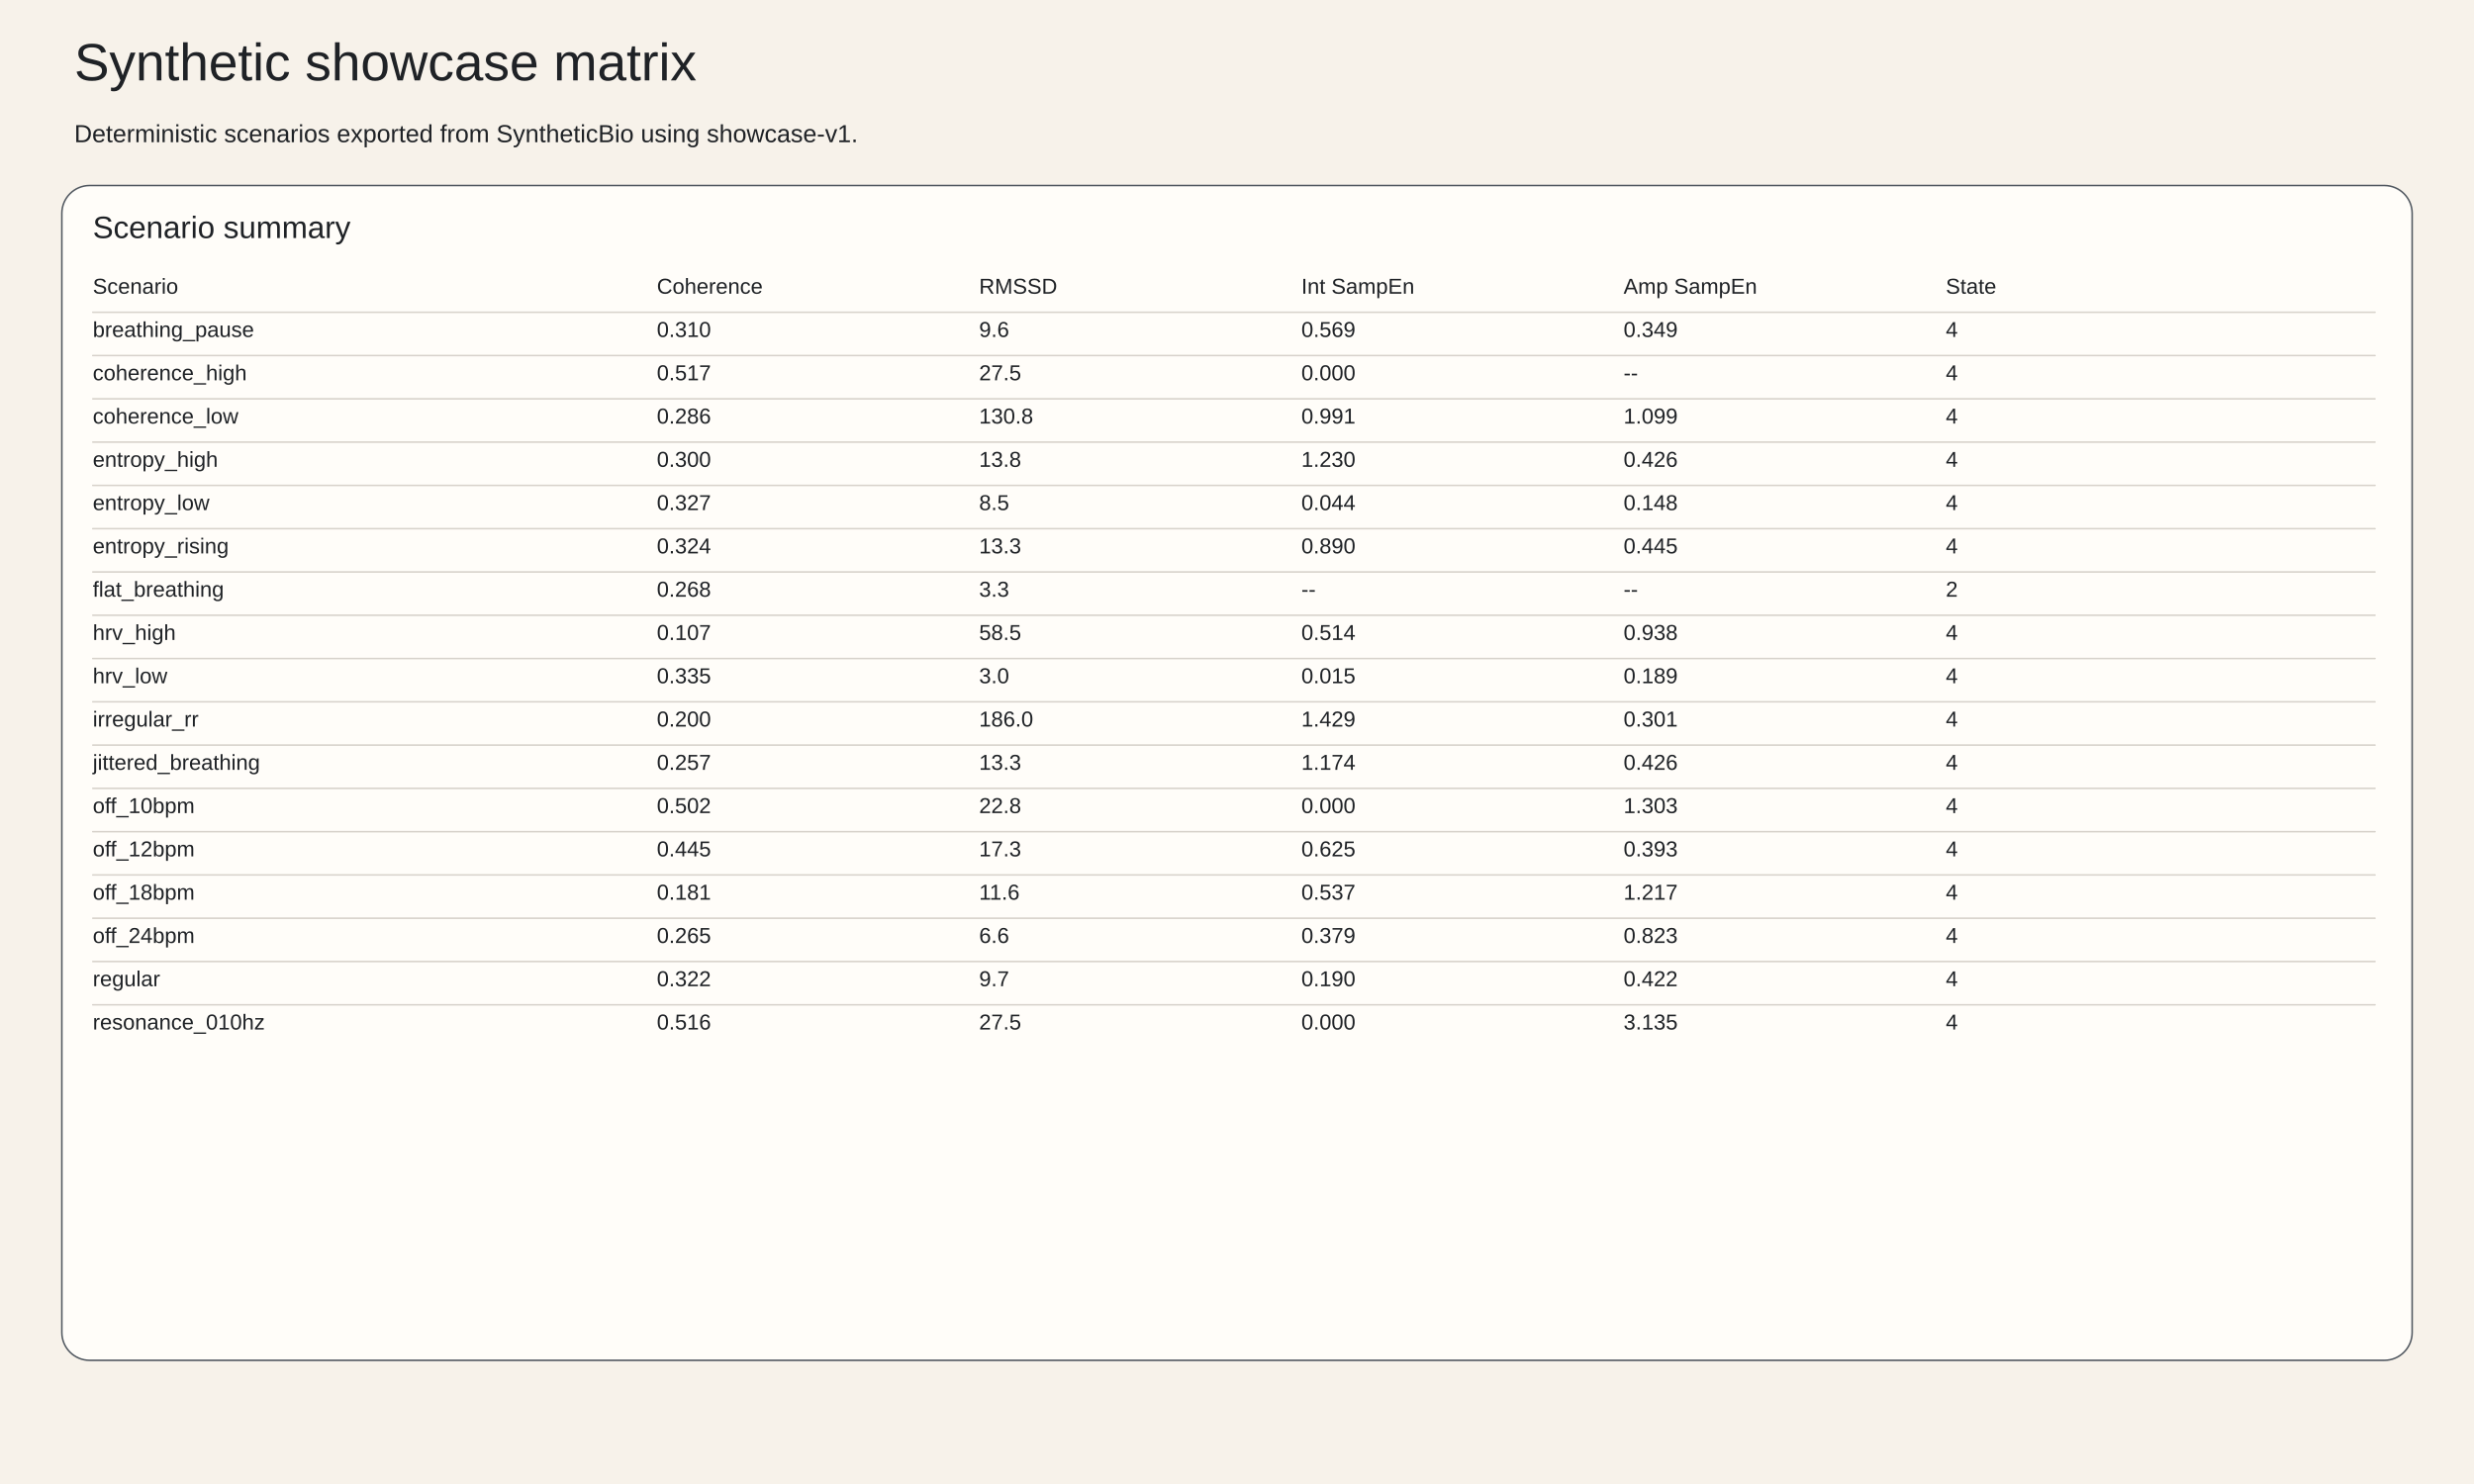
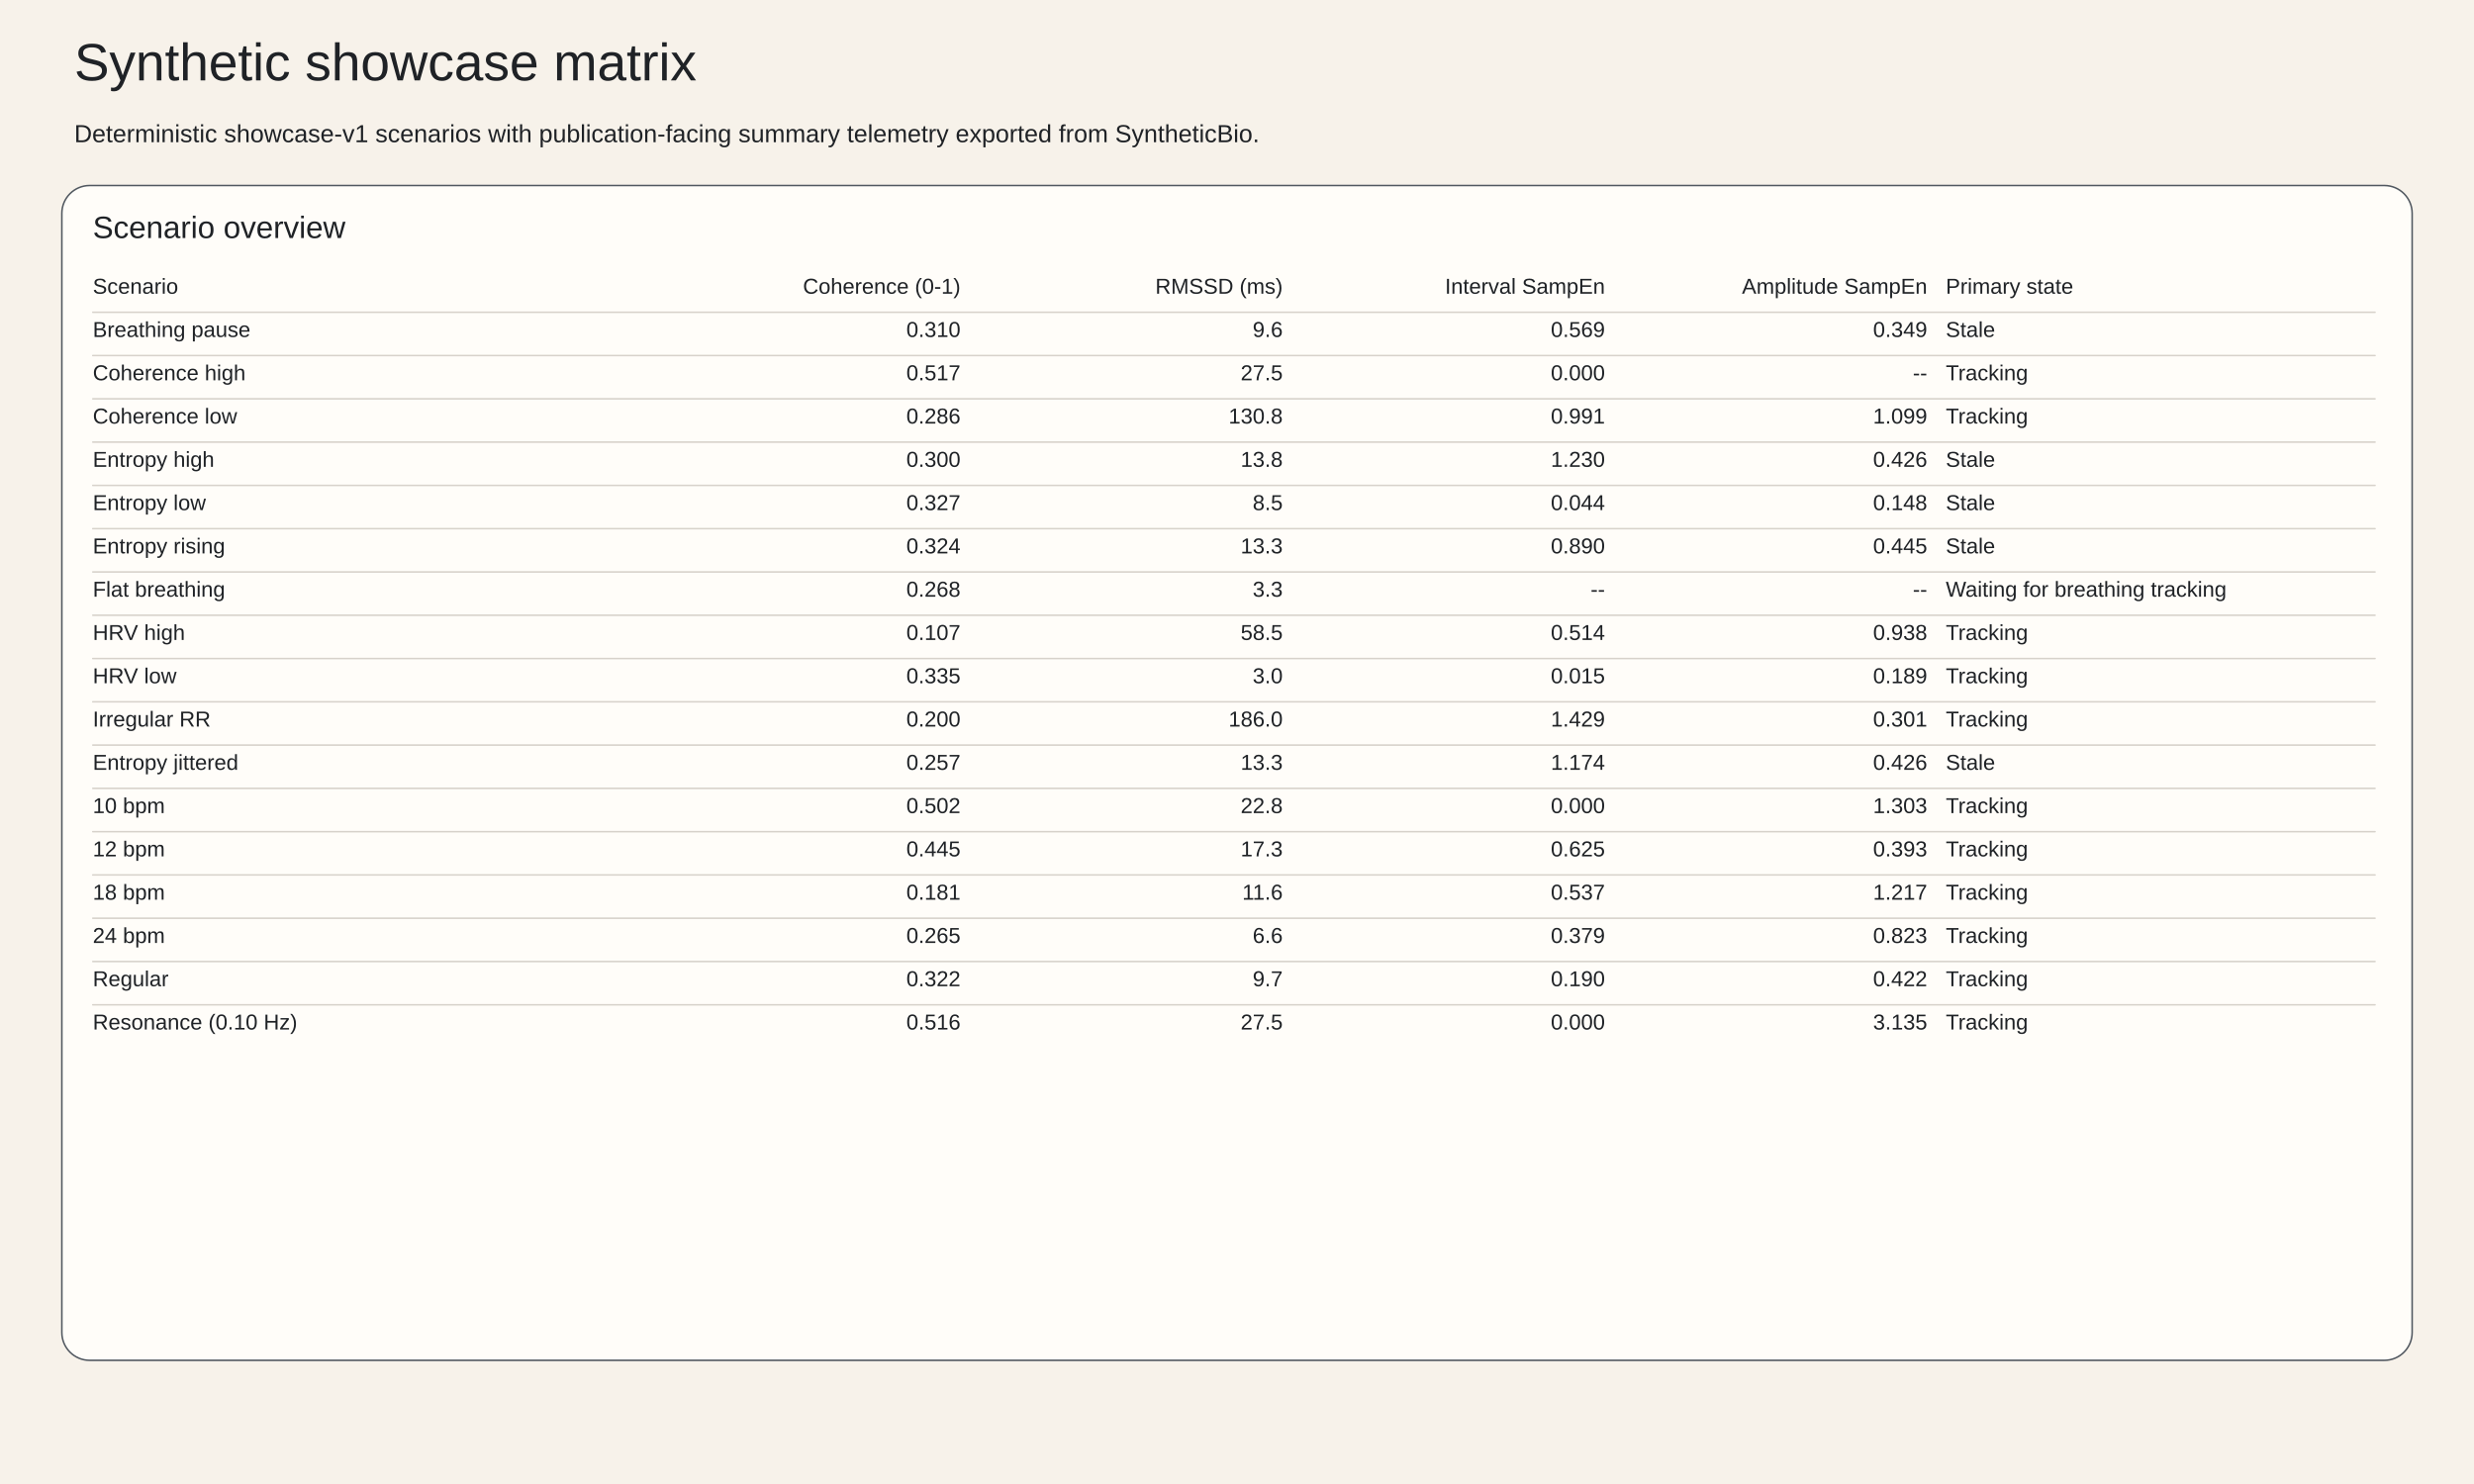
<svg xmlns="http://www.w3.org/2000/svg" width="1600" height="960" viewBox="0 0 1600 960">
  <style>
text { fill: #1f2226; font-family: 'Bahnschrift', 'Segoe UI', Arial, sans-serif; }
</style>
  <rect x="0" y="0" width="1600" height="960" fill="#f7f2ea" />
  <text x="48.0" y="52.0" font-size="34" fill="#1f2226" text-anchor="start">Synthetic showcase matrix</text>
-   <text x="48.0" y="92.0" font-size="16" fill="#626a72" text-anchor="start">Deterministic scenarios exported from SyntheticBio using showcase-v1.</text>
+   <text x="48.0" y="92.0" font-size="16" fill="#626a72" text-anchor="start">Deterministic showcase-v1 scenarios with publication-facing summary telemetry exported from SyntheticBio.</text>
  <rect x="40.0" y="120.0" width="1520.0" height="760.0" rx="18" ry="18" fill="#fffdf9" stroke="#515860" stroke-width="1" />
-   <text x="60.0" y="154.0" font-size="20" fill="#1f2226" text-anchor="start">Scenario summary</text>
+   <text x="60.0" y="154.0" font-size="20" fill="#1f2226" text-anchor="start">Scenario overview</text>
  <text x="60.0" y="190.0" font-size="14" fill="#626a72" text-anchor="start">Scenario</text>
-   <text x="424.8" y="190.0" font-size="14" fill="#626a72" text-anchor="start">Coherence</text>
-   <text x="633.2" y="190.0" font-size="14" fill="#626a72" text-anchor="start">RMSSD</text>
-   <text x="841.6" y="190.0" font-size="14" fill="#626a72" text-anchor="start">Int SampEn</text>
-   <text x="1050.0" y="190.0" font-size="14" fill="#626a72" text-anchor="start">Amp SampEn</text>
-   <text x="1258.4" y="190.0" font-size="14" fill="#626a72" text-anchor="start">State</text>
+   <text x="621.2" y="190.0" font-size="14" fill="#626a72" text-anchor="end">Coherence (0-1)</text>
+   <text x="829.6" y="190.0" font-size="14" fill="#626a72" text-anchor="end">RMSSD (ms)</text>
+   <text x="1038.0" y="190.0" font-size="14" fill="#626a72" text-anchor="end">Interval SampEn</text>
+   <text x="1246.4" y="190.0" font-size="14" fill="#626a72" text-anchor="end">Amplitude SampEn</text>
+   <text x="1258.4" y="190.0" font-size="14" fill="#626a72" text-anchor="start">Primary state</text>
  <line x1="60.0" y1="202.0" x2="1536.0" y2="202.0" stroke="#d7d2cb" stroke-width="1" stroke-linecap="round" />
-   <text x="60.0" y="218.0" font-size="14" fill="#1f2226" text-anchor="start">breathing_pause</text>
-   <text x="424.8" y="218.0" font-size="14" fill="#1f2226" text-anchor="start">0.310</text>
-   <text x="633.2" y="218.0" font-size="14" fill="#1f2226" text-anchor="start">9.6</text>
-   <text x="841.6" y="218.0" font-size="14" fill="#1f2226" text-anchor="start">0.569</text>
-   <text x="1050.0" y="218.0" font-size="14" fill="#1f2226" text-anchor="start">0.349</text>
-   <text x="1258.4" y="218.0" font-size="14" fill="#1f2226" text-anchor="start">4</text>
+   <text x="60.0" y="218.0" font-size="14" fill="#1f2226" text-anchor="start">Breathing pause</text>
+   <text x="621.2" y="218.0" font-size="14" fill="#1f2226" text-anchor="end">0.310</text>
+   <text x="829.6" y="218.0" font-size="14" fill="#1f2226" text-anchor="end">9.6</text>
+   <text x="1038.0" y="218.0" font-size="14" fill="#1f2226" text-anchor="end">0.569</text>
+   <text x="1246.4" y="218.0" font-size="14" fill="#1f2226" text-anchor="end">0.349</text>
+   <text x="1258.4" y="218.0" font-size="14" fill="#1f2226" text-anchor="start">Stale</text>
  <line x1="60.0" y1="230.0" x2="1536.0" y2="230.0" stroke="#d7d2cb" stroke-width="1" stroke-linecap="round" />
-   <text x="60.0" y="246.0" font-size="14" fill="#1f2226" text-anchor="start">coherence_high</text>
-   <text x="424.8" y="246.0" font-size="14" fill="#1f2226" text-anchor="start">0.517</text>
-   <text x="633.2" y="246.0" font-size="14" fill="#1f2226" text-anchor="start">27.5</text>
-   <text x="841.6" y="246.0" font-size="14" fill="#1f2226" text-anchor="start">0.000</text>
-   <text x="1050.0" y="246.0" font-size="14" fill="#1f2226" text-anchor="start">--</text>
-   <text x="1258.4" y="246.0" font-size="14" fill="#1f2226" text-anchor="start">4</text>
+   <text x="60.0" y="246.0" font-size="14" fill="#1f2226" text-anchor="start">Coherence high</text>
+   <text x="621.2" y="246.0" font-size="14" fill="#1f2226" text-anchor="end">0.517</text>
+   <text x="829.6" y="246.0" font-size="14" fill="#1f2226" text-anchor="end">27.5</text>
+   <text x="1038.0" y="246.0" font-size="14" fill="#1f2226" text-anchor="end">0.000</text>
+   <text x="1246.4" y="246.0" font-size="14" fill="#1f2226" text-anchor="end">--</text>
+   <text x="1258.4" y="246.0" font-size="14" fill="#1f2226" text-anchor="start">Tracking</text>
  <line x1="60.0" y1="258.0" x2="1536.0" y2="258.0" stroke="#d7d2cb" stroke-width="1" stroke-linecap="round" />
-   <text x="60.0" y="274.0" font-size="14" fill="#1f2226" text-anchor="start">coherence_low</text>
-   <text x="424.8" y="274.0" font-size="14" fill="#1f2226" text-anchor="start">0.286</text>
-   <text x="633.2" y="274.0" font-size="14" fill="#1f2226" text-anchor="start">130.8</text>
-   <text x="841.6" y="274.0" font-size="14" fill="#1f2226" text-anchor="start">0.991</text>
-   <text x="1050.0" y="274.0" font-size="14" fill="#1f2226" text-anchor="start">1.099</text>
-   <text x="1258.4" y="274.0" font-size="14" fill="#1f2226" text-anchor="start">4</text>
+   <text x="60.0" y="274.0" font-size="14" fill="#1f2226" text-anchor="start">Coherence low</text>
+   <text x="621.2" y="274.0" font-size="14" fill="#1f2226" text-anchor="end">0.286</text>
+   <text x="829.6" y="274.0" font-size="14" fill="#1f2226" text-anchor="end">130.8</text>
+   <text x="1038.0" y="274.0" font-size="14" fill="#1f2226" text-anchor="end">0.991</text>
+   <text x="1246.4" y="274.0" font-size="14" fill="#1f2226" text-anchor="end">1.099</text>
+   <text x="1258.4" y="274.0" font-size="14" fill="#1f2226" text-anchor="start">Tracking</text>
  <line x1="60.0" y1="286.0" x2="1536.0" y2="286.0" stroke="#d7d2cb" stroke-width="1" stroke-linecap="round" />
-   <text x="60.0" y="302.0" font-size="14" fill="#1f2226" text-anchor="start">entropy_high</text>
-   <text x="424.8" y="302.0" font-size="14" fill="#1f2226" text-anchor="start">0.300</text>
-   <text x="633.2" y="302.0" font-size="14" fill="#1f2226" text-anchor="start">13.8</text>
-   <text x="841.6" y="302.0" font-size="14" fill="#1f2226" text-anchor="start">1.230</text>
-   <text x="1050.0" y="302.0" font-size="14" fill="#1f2226" text-anchor="start">0.426</text>
-   <text x="1258.4" y="302.0" font-size="14" fill="#1f2226" text-anchor="start">4</text>
+   <text x="60.0" y="302.0" font-size="14" fill="#1f2226" text-anchor="start">Entropy high</text>
+   <text x="621.2" y="302.0" font-size="14" fill="#1f2226" text-anchor="end">0.300</text>
+   <text x="829.6" y="302.0" font-size="14" fill="#1f2226" text-anchor="end">13.8</text>
+   <text x="1038.0" y="302.0" font-size="14" fill="#1f2226" text-anchor="end">1.230</text>
+   <text x="1246.4" y="302.0" font-size="14" fill="#1f2226" text-anchor="end">0.426</text>
+   <text x="1258.4" y="302.0" font-size="14" fill="#1f2226" text-anchor="start">Stale</text>
  <line x1="60.0" y1="314.0" x2="1536.0" y2="314.0" stroke="#d7d2cb" stroke-width="1" stroke-linecap="round" />
-   <text x="60.0" y="330.0" font-size="14" fill="#1f2226" text-anchor="start">entropy_low</text>
-   <text x="424.8" y="330.0" font-size="14" fill="#1f2226" text-anchor="start">0.327</text>
-   <text x="633.2" y="330.0" font-size="14" fill="#1f2226" text-anchor="start">8.5</text>
-   <text x="841.6" y="330.0" font-size="14" fill="#1f2226" text-anchor="start">0.044</text>
-   <text x="1050.0" y="330.0" font-size="14" fill="#1f2226" text-anchor="start">0.148</text>
-   <text x="1258.4" y="330.0" font-size="14" fill="#1f2226" text-anchor="start">4</text>
+   <text x="60.0" y="330.0" font-size="14" fill="#1f2226" text-anchor="start">Entropy low</text>
+   <text x="621.2" y="330.0" font-size="14" fill="#1f2226" text-anchor="end">0.327</text>
+   <text x="829.6" y="330.0" font-size="14" fill="#1f2226" text-anchor="end">8.5</text>
+   <text x="1038.0" y="330.0" font-size="14" fill="#1f2226" text-anchor="end">0.044</text>
+   <text x="1246.4" y="330.0" font-size="14" fill="#1f2226" text-anchor="end">0.148</text>
+   <text x="1258.4" y="330.0" font-size="14" fill="#1f2226" text-anchor="start">Stale</text>
  <line x1="60.0" y1="342.0" x2="1536.0" y2="342.0" stroke="#d7d2cb" stroke-width="1" stroke-linecap="round" />
-   <text x="60.0" y="358.0" font-size="14" fill="#1f2226" text-anchor="start">entropy_rising</text>
-   <text x="424.8" y="358.0" font-size="14" fill="#1f2226" text-anchor="start">0.324</text>
-   <text x="633.2" y="358.0" font-size="14" fill="#1f2226" text-anchor="start">13.3</text>
-   <text x="841.6" y="358.0" font-size="14" fill="#1f2226" text-anchor="start">0.890</text>
-   <text x="1050.0" y="358.0" font-size="14" fill="#1f2226" text-anchor="start">0.445</text>
-   <text x="1258.4" y="358.0" font-size="14" fill="#1f2226" text-anchor="start">4</text>
+   <text x="60.0" y="358.0" font-size="14" fill="#1f2226" text-anchor="start">Entropy rising</text>
+   <text x="621.2" y="358.0" font-size="14" fill="#1f2226" text-anchor="end">0.324</text>
+   <text x="829.6" y="358.0" font-size="14" fill="#1f2226" text-anchor="end">13.3</text>
+   <text x="1038.0" y="358.0" font-size="14" fill="#1f2226" text-anchor="end">0.890</text>
+   <text x="1246.4" y="358.0" font-size="14" fill="#1f2226" text-anchor="end">0.445</text>
+   <text x="1258.4" y="358.0" font-size="14" fill="#1f2226" text-anchor="start">Stale</text>
  <line x1="60.0" y1="370.0" x2="1536.0" y2="370.0" stroke="#d7d2cb" stroke-width="1" stroke-linecap="round" />
-   <text x="60.0" y="386.0" font-size="14" fill="#1f2226" text-anchor="start">flat_breathing</text>
-   <text x="424.8" y="386.0" font-size="14" fill="#1f2226" text-anchor="start">0.268</text>
-   <text x="633.2" y="386.0" font-size="14" fill="#1f2226" text-anchor="start">3.3</text>
-   <text x="841.6" y="386.0" font-size="14" fill="#1f2226" text-anchor="start">--</text>
-   <text x="1050.0" y="386.0" font-size="14" fill="#1f2226" text-anchor="start">--</text>
-   <text x="1258.4" y="386.0" font-size="14" fill="#1f2226" text-anchor="start">2</text>
+   <text x="60.0" y="386.0" font-size="14" fill="#1f2226" text-anchor="start">Flat breathing</text>
+   <text x="621.2" y="386.0" font-size="14" fill="#1f2226" text-anchor="end">0.268</text>
+   <text x="829.6" y="386.0" font-size="14" fill="#1f2226" text-anchor="end">3.3</text>
+   <text x="1038.0" y="386.0" font-size="14" fill="#1f2226" text-anchor="end">--</text>
+   <text x="1246.4" y="386.0" font-size="14" fill="#1f2226" text-anchor="end">--</text>
+   <text x="1258.4" y="386.0" font-size="14" fill="#1f2226" text-anchor="start">Waiting for breathing tracking</text>
  <line x1="60.0" y1="398.0" x2="1536.0" y2="398.0" stroke="#d7d2cb" stroke-width="1" stroke-linecap="round" />
-   <text x="60.0" y="414.0" font-size="14" fill="#1f2226" text-anchor="start">hrv_high</text>
-   <text x="424.8" y="414.0" font-size="14" fill="#1f2226" text-anchor="start">0.107</text>
-   <text x="633.2" y="414.0" font-size="14" fill="#1f2226" text-anchor="start">58.5</text>
-   <text x="841.6" y="414.0" font-size="14" fill="#1f2226" text-anchor="start">0.514</text>
-   <text x="1050.0" y="414.0" font-size="14" fill="#1f2226" text-anchor="start">0.938</text>
-   <text x="1258.4" y="414.0" font-size="14" fill="#1f2226" text-anchor="start">4</text>
+   <text x="60.0" y="414.0" font-size="14" fill="#1f2226" text-anchor="start">HRV high</text>
+   <text x="621.2" y="414.0" font-size="14" fill="#1f2226" text-anchor="end">0.107</text>
+   <text x="829.6" y="414.0" font-size="14" fill="#1f2226" text-anchor="end">58.5</text>
+   <text x="1038.0" y="414.0" font-size="14" fill="#1f2226" text-anchor="end">0.514</text>
+   <text x="1246.4" y="414.0" font-size="14" fill="#1f2226" text-anchor="end">0.938</text>
+   <text x="1258.4" y="414.0" font-size="14" fill="#1f2226" text-anchor="start">Tracking</text>
  <line x1="60.0" y1="426.0" x2="1536.0" y2="426.0" stroke="#d7d2cb" stroke-width="1" stroke-linecap="round" />
-   <text x="60.0" y="442.0" font-size="14" fill="#1f2226" text-anchor="start">hrv_low</text>
-   <text x="424.8" y="442.0" font-size="14" fill="#1f2226" text-anchor="start">0.335</text>
-   <text x="633.2" y="442.0" font-size="14" fill="#1f2226" text-anchor="start">3.0</text>
-   <text x="841.6" y="442.0" font-size="14" fill="#1f2226" text-anchor="start">0.015</text>
-   <text x="1050.0" y="442.0" font-size="14" fill="#1f2226" text-anchor="start">0.189</text>
-   <text x="1258.4" y="442.0" font-size="14" fill="#1f2226" text-anchor="start">4</text>
+   <text x="60.0" y="442.0" font-size="14" fill="#1f2226" text-anchor="start">HRV low</text>
+   <text x="621.2" y="442.0" font-size="14" fill="#1f2226" text-anchor="end">0.335</text>
+   <text x="829.6" y="442.0" font-size="14" fill="#1f2226" text-anchor="end">3.0</text>
+   <text x="1038.0" y="442.0" font-size="14" fill="#1f2226" text-anchor="end">0.015</text>
+   <text x="1246.4" y="442.0" font-size="14" fill="#1f2226" text-anchor="end">0.189</text>
+   <text x="1258.4" y="442.0" font-size="14" fill="#1f2226" text-anchor="start">Tracking</text>
  <line x1="60.0" y1="454.0" x2="1536.0" y2="454.0" stroke="#d7d2cb" stroke-width="1" stroke-linecap="round" />
-   <text x="60.0" y="470.0" font-size="14" fill="#1f2226" text-anchor="start">irregular_rr</text>
-   <text x="424.8" y="470.0" font-size="14" fill="#1f2226" text-anchor="start">0.200</text>
-   <text x="633.2" y="470.0" font-size="14" fill="#1f2226" text-anchor="start">186.0</text>
-   <text x="841.6" y="470.0" font-size="14" fill="#1f2226" text-anchor="start">1.429</text>
-   <text x="1050.0" y="470.0" font-size="14" fill="#1f2226" text-anchor="start">0.301</text>
-   <text x="1258.4" y="470.0" font-size="14" fill="#1f2226" text-anchor="start">4</text>
+   <text x="60.0" y="470.0" font-size="14" fill="#1f2226" text-anchor="start">Irregular RR</text>
+   <text x="621.2" y="470.0" font-size="14" fill="#1f2226" text-anchor="end">0.200</text>
+   <text x="829.6" y="470.0" font-size="14" fill="#1f2226" text-anchor="end">186.0</text>
+   <text x="1038.0" y="470.0" font-size="14" fill="#1f2226" text-anchor="end">1.429</text>
+   <text x="1246.4" y="470.0" font-size="14" fill="#1f2226" text-anchor="end">0.301</text>
+   <text x="1258.4" y="470.0" font-size="14" fill="#1f2226" text-anchor="start">Tracking</text>
  <line x1="60.0" y1="482.0" x2="1536.0" y2="482.0" stroke="#d7d2cb" stroke-width="1" stroke-linecap="round" />
-   <text x="60.0" y="498.0" font-size="14" fill="#1f2226" text-anchor="start">jittered_breathing</text>
-   <text x="424.8" y="498.0" font-size="14" fill="#1f2226" text-anchor="start">0.257</text>
-   <text x="633.2" y="498.0" font-size="14" fill="#1f2226" text-anchor="start">13.3</text>
-   <text x="841.6" y="498.0" font-size="14" fill="#1f2226" text-anchor="start">1.174</text>
-   <text x="1050.0" y="498.0" font-size="14" fill="#1f2226" text-anchor="start">0.426</text>
-   <text x="1258.4" y="498.0" font-size="14" fill="#1f2226" text-anchor="start">4</text>
+   <text x="60.0" y="498.0" font-size="14" fill="#1f2226" text-anchor="start">Entropy jittered</text>
+   <text x="621.2" y="498.0" font-size="14" fill="#1f2226" text-anchor="end">0.257</text>
+   <text x="829.6" y="498.0" font-size="14" fill="#1f2226" text-anchor="end">13.3</text>
+   <text x="1038.0" y="498.0" font-size="14" fill="#1f2226" text-anchor="end">1.174</text>
+   <text x="1246.4" y="498.0" font-size="14" fill="#1f2226" text-anchor="end">0.426</text>
+   <text x="1258.4" y="498.0" font-size="14" fill="#1f2226" text-anchor="start">Stale</text>
  <line x1="60.0" y1="510.0" x2="1536.0" y2="510.0" stroke="#d7d2cb" stroke-width="1" stroke-linecap="round" />
-   <text x="60.0" y="526.0" font-size="14" fill="#1f2226" text-anchor="start">off_10bpm</text>
-   <text x="424.8" y="526.0" font-size="14" fill="#1f2226" text-anchor="start">0.502</text>
-   <text x="633.2" y="526.0" font-size="14" fill="#1f2226" text-anchor="start">22.8</text>
-   <text x="841.6" y="526.0" font-size="14" fill="#1f2226" text-anchor="start">0.000</text>
-   <text x="1050.0" y="526.0" font-size="14" fill="#1f2226" text-anchor="start">1.303</text>
-   <text x="1258.4" y="526.0" font-size="14" fill="#1f2226" text-anchor="start">4</text>
+   <text x="60.0" y="526.0" font-size="14" fill="#1f2226" text-anchor="start">10 bpm</text>
+   <text x="621.2" y="526.0" font-size="14" fill="#1f2226" text-anchor="end">0.502</text>
+   <text x="829.6" y="526.0" font-size="14" fill="#1f2226" text-anchor="end">22.8</text>
+   <text x="1038.0" y="526.0" font-size="14" fill="#1f2226" text-anchor="end">0.000</text>
+   <text x="1246.4" y="526.0" font-size="14" fill="#1f2226" text-anchor="end">1.303</text>
+   <text x="1258.4" y="526.0" font-size="14" fill="#1f2226" text-anchor="start">Tracking</text>
  <line x1="60.0" y1="538.0" x2="1536.0" y2="538.0" stroke="#d7d2cb" stroke-width="1" stroke-linecap="round" />
-   <text x="60.0" y="554.0" font-size="14" fill="#1f2226" text-anchor="start">off_12bpm</text>
-   <text x="424.8" y="554.0" font-size="14" fill="#1f2226" text-anchor="start">0.445</text>
-   <text x="633.2" y="554.0" font-size="14" fill="#1f2226" text-anchor="start">17.3</text>
-   <text x="841.6" y="554.0" font-size="14" fill="#1f2226" text-anchor="start">0.625</text>
-   <text x="1050.0" y="554.0" font-size="14" fill="#1f2226" text-anchor="start">0.393</text>
-   <text x="1258.4" y="554.0" font-size="14" fill="#1f2226" text-anchor="start">4</text>
+   <text x="60.0" y="554.0" font-size="14" fill="#1f2226" text-anchor="start">12 bpm</text>
+   <text x="621.2" y="554.0" font-size="14" fill="#1f2226" text-anchor="end">0.445</text>
+   <text x="829.6" y="554.0" font-size="14" fill="#1f2226" text-anchor="end">17.3</text>
+   <text x="1038.0" y="554.0" font-size="14" fill="#1f2226" text-anchor="end">0.625</text>
+   <text x="1246.4" y="554.0" font-size="14" fill="#1f2226" text-anchor="end">0.393</text>
+   <text x="1258.4" y="554.0" font-size="14" fill="#1f2226" text-anchor="start">Tracking</text>
  <line x1="60.0" y1="566.0" x2="1536.0" y2="566.0" stroke="#d7d2cb" stroke-width="1" stroke-linecap="round" />
-   <text x="60.0" y="582.0" font-size="14" fill="#1f2226" text-anchor="start">off_18bpm</text>
-   <text x="424.8" y="582.0" font-size="14" fill="#1f2226" text-anchor="start">0.181</text>
-   <text x="633.2" y="582.0" font-size="14" fill="#1f2226" text-anchor="start">11.6</text>
-   <text x="841.6" y="582.0" font-size="14" fill="#1f2226" text-anchor="start">0.537</text>
-   <text x="1050.0" y="582.0" font-size="14" fill="#1f2226" text-anchor="start">1.217</text>
-   <text x="1258.4" y="582.0" font-size="14" fill="#1f2226" text-anchor="start">4</text>
+   <text x="60.0" y="582.0" font-size="14" fill="#1f2226" text-anchor="start">18 bpm</text>
+   <text x="621.2" y="582.0" font-size="14" fill="#1f2226" text-anchor="end">0.181</text>
+   <text x="829.6" y="582.0" font-size="14" fill="#1f2226" text-anchor="end">11.6</text>
+   <text x="1038.0" y="582.0" font-size="14" fill="#1f2226" text-anchor="end">0.537</text>
+   <text x="1246.4" y="582.0" font-size="14" fill="#1f2226" text-anchor="end">1.217</text>
+   <text x="1258.4" y="582.0" font-size="14" fill="#1f2226" text-anchor="start">Tracking</text>
  <line x1="60.0" y1="594.0" x2="1536.0" y2="594.0" stroke="#d7d2cb" stroke-width="1" stroke-linecap="round" />
-   <text x="60.0" y="610.0" font-size="14" fill="#1f2226" text-anchor="start">off_24bpm</text>
-   <text x="424.8" y="610.0" font-size="14" fill="#1f2226" text-anchor="start">0.265</text>
-   <text x="633.2" y="610.0" font-size="14" fill="#1f2226" text-anchor="start">6.6</text>
-   <text x="841.6" y="610.0" font-size="14" fill="#1f2226" text-anchor="start">0.379</text>
-   <text x="1050.0" y="610.0" font-size="14" fill="#1f2226" text-anchor="start">0.823</text>
-   <text x="1258.4" y="610.0" font-size="14" fill="#1f2226" text-anchor="start">4</text>
+   <text x="60.0" y="610.0" font-size="14" fill="#1f2226" text-anchor="start">24 bpm</text>
+   <text x="621.2" y="610.0" font-size="14" fill="#1f2226" text-anchor="end">0.265</text>
+   <text x="829.6" y="610.0" font-size="14" fill="#1f2226" text-anchor="end">6.6</text>
+   <text x="1038.0" y="610.0" font-size="14" fill="#1f2226" text-anchor="end">0.379</text>
+   <text x="1246.4" y="610.0" font-size="14" fill="#1f2226" text-anchor="end">0.823</text>
+   <text x="1258.4" y="610.0" font-size="14" fill="#1f2226" text-anchor="start">Tracking</text>
  <line x1="60.0" y1="622.0" x2="1536.0" y2="622.0" stroke="#d7d2cb" stroke-width="1" stroke-linecap="round" />
-   <text x="60.0" y="638.0" font-size="14" fill="#1f2226" text-anchor="start">regular</text>
-   <text x="424.8" y="638.0" font-size="14" fill="#1f2226" text-anchor="start">0.322</text>
-   <text x="633.2" y="638.0" font-size="14" fill="#1f2226" text-anchor="start">9.7</text>
-   <text x="841.6" y="638.0" font-size="14" fill="#1f2226" text-anchor="start">0.190</text>
-   <text x="1050.0" y="638.0" font-size="14" fill="#1f2226" text-anchor="start">0.422</text>
-   <text x="1258.4" y="638.0" font-size="14" fill="#1f2226" text-anchor="start">4</text>
+   <text x="60.0" y="638.0" font-size="14" fill="#1f2226" text-anchor="start">Regular</text>
+   <text x="621.2" y="638.0" font-size="14" fill="#1f2226" text-anchor="end">0.322</text>
+   <text x="829.6" y="638.0" font-size="14" fill="#1f2226" text-anchor="end">9.7</text>
+   <text x="1038.0" y="638.0" font-size="14" fill="#1f2226" text-anchor="end">0.190</text>
+   <text x="1246.4" y="638.0" font-size="14" fill="#1f2226" text-anchor="end">0.422</text>
+   <text x="1258.4" y="638.0" font-size="14" fill="#1f2226" text-anchor="start">Tracking</text>
  <line x1="60.0" y1="650.0" x2="1536.0" y2="650.0" stroke="#d7d2cb" stroke-width="1" stroke-linecap="round" />
-   <text x="60.0" y="666.0" font-size="14" fill="#1f2226" text-anchor="start">resonance_010hz</text>
-   <text x="424.8" y="666.0" font-size="14" fill="#1f2226" text-anchor="start">0.516</text>
-   <text x="633.2" y="666.0" font-size="14" fill="#1f2226" text-anchor="start">27.5</text>
-   <text x="841.6" y="666.0" font-size="14" fill="#1f2226" text-anchor="start">0.000</text>
-   <text x="1050.0" y="666.0" font-size="14" fill="#1f2226" text-anchor="start">3.135</text>
-   <text x="1258.4" y="666.0" font-size="14" fill="#1f2226" text-anchor="start">4</text>
+   <text x="60.0" y="666.0" font-size="14" fill="#1f2226" text-anchor="start">Resonance (0.10 Hz)</text>
+   <text x="621.2" y="666.0" font-size="14" fill="#1f2226" text-anchor="end">0.516</text>
+   <text x="829.6" y="666.0" font-size="14" fill="#1f2226" text-anchor="end">27.5</text>
+   <text x="1038.0" y="666.0" font-size="14" fill="#1f2226" text-anchor="end">0.000</text>
+   <text x="1246.4" y="666.0" font-size="14" fill="#1f2226" text-anchor="end">3.135</text>
+   <text x="1258.4" y="666.0" font-size="14" fill="#1f2226" text-anchor="start">Tracking</text>
</svg>
